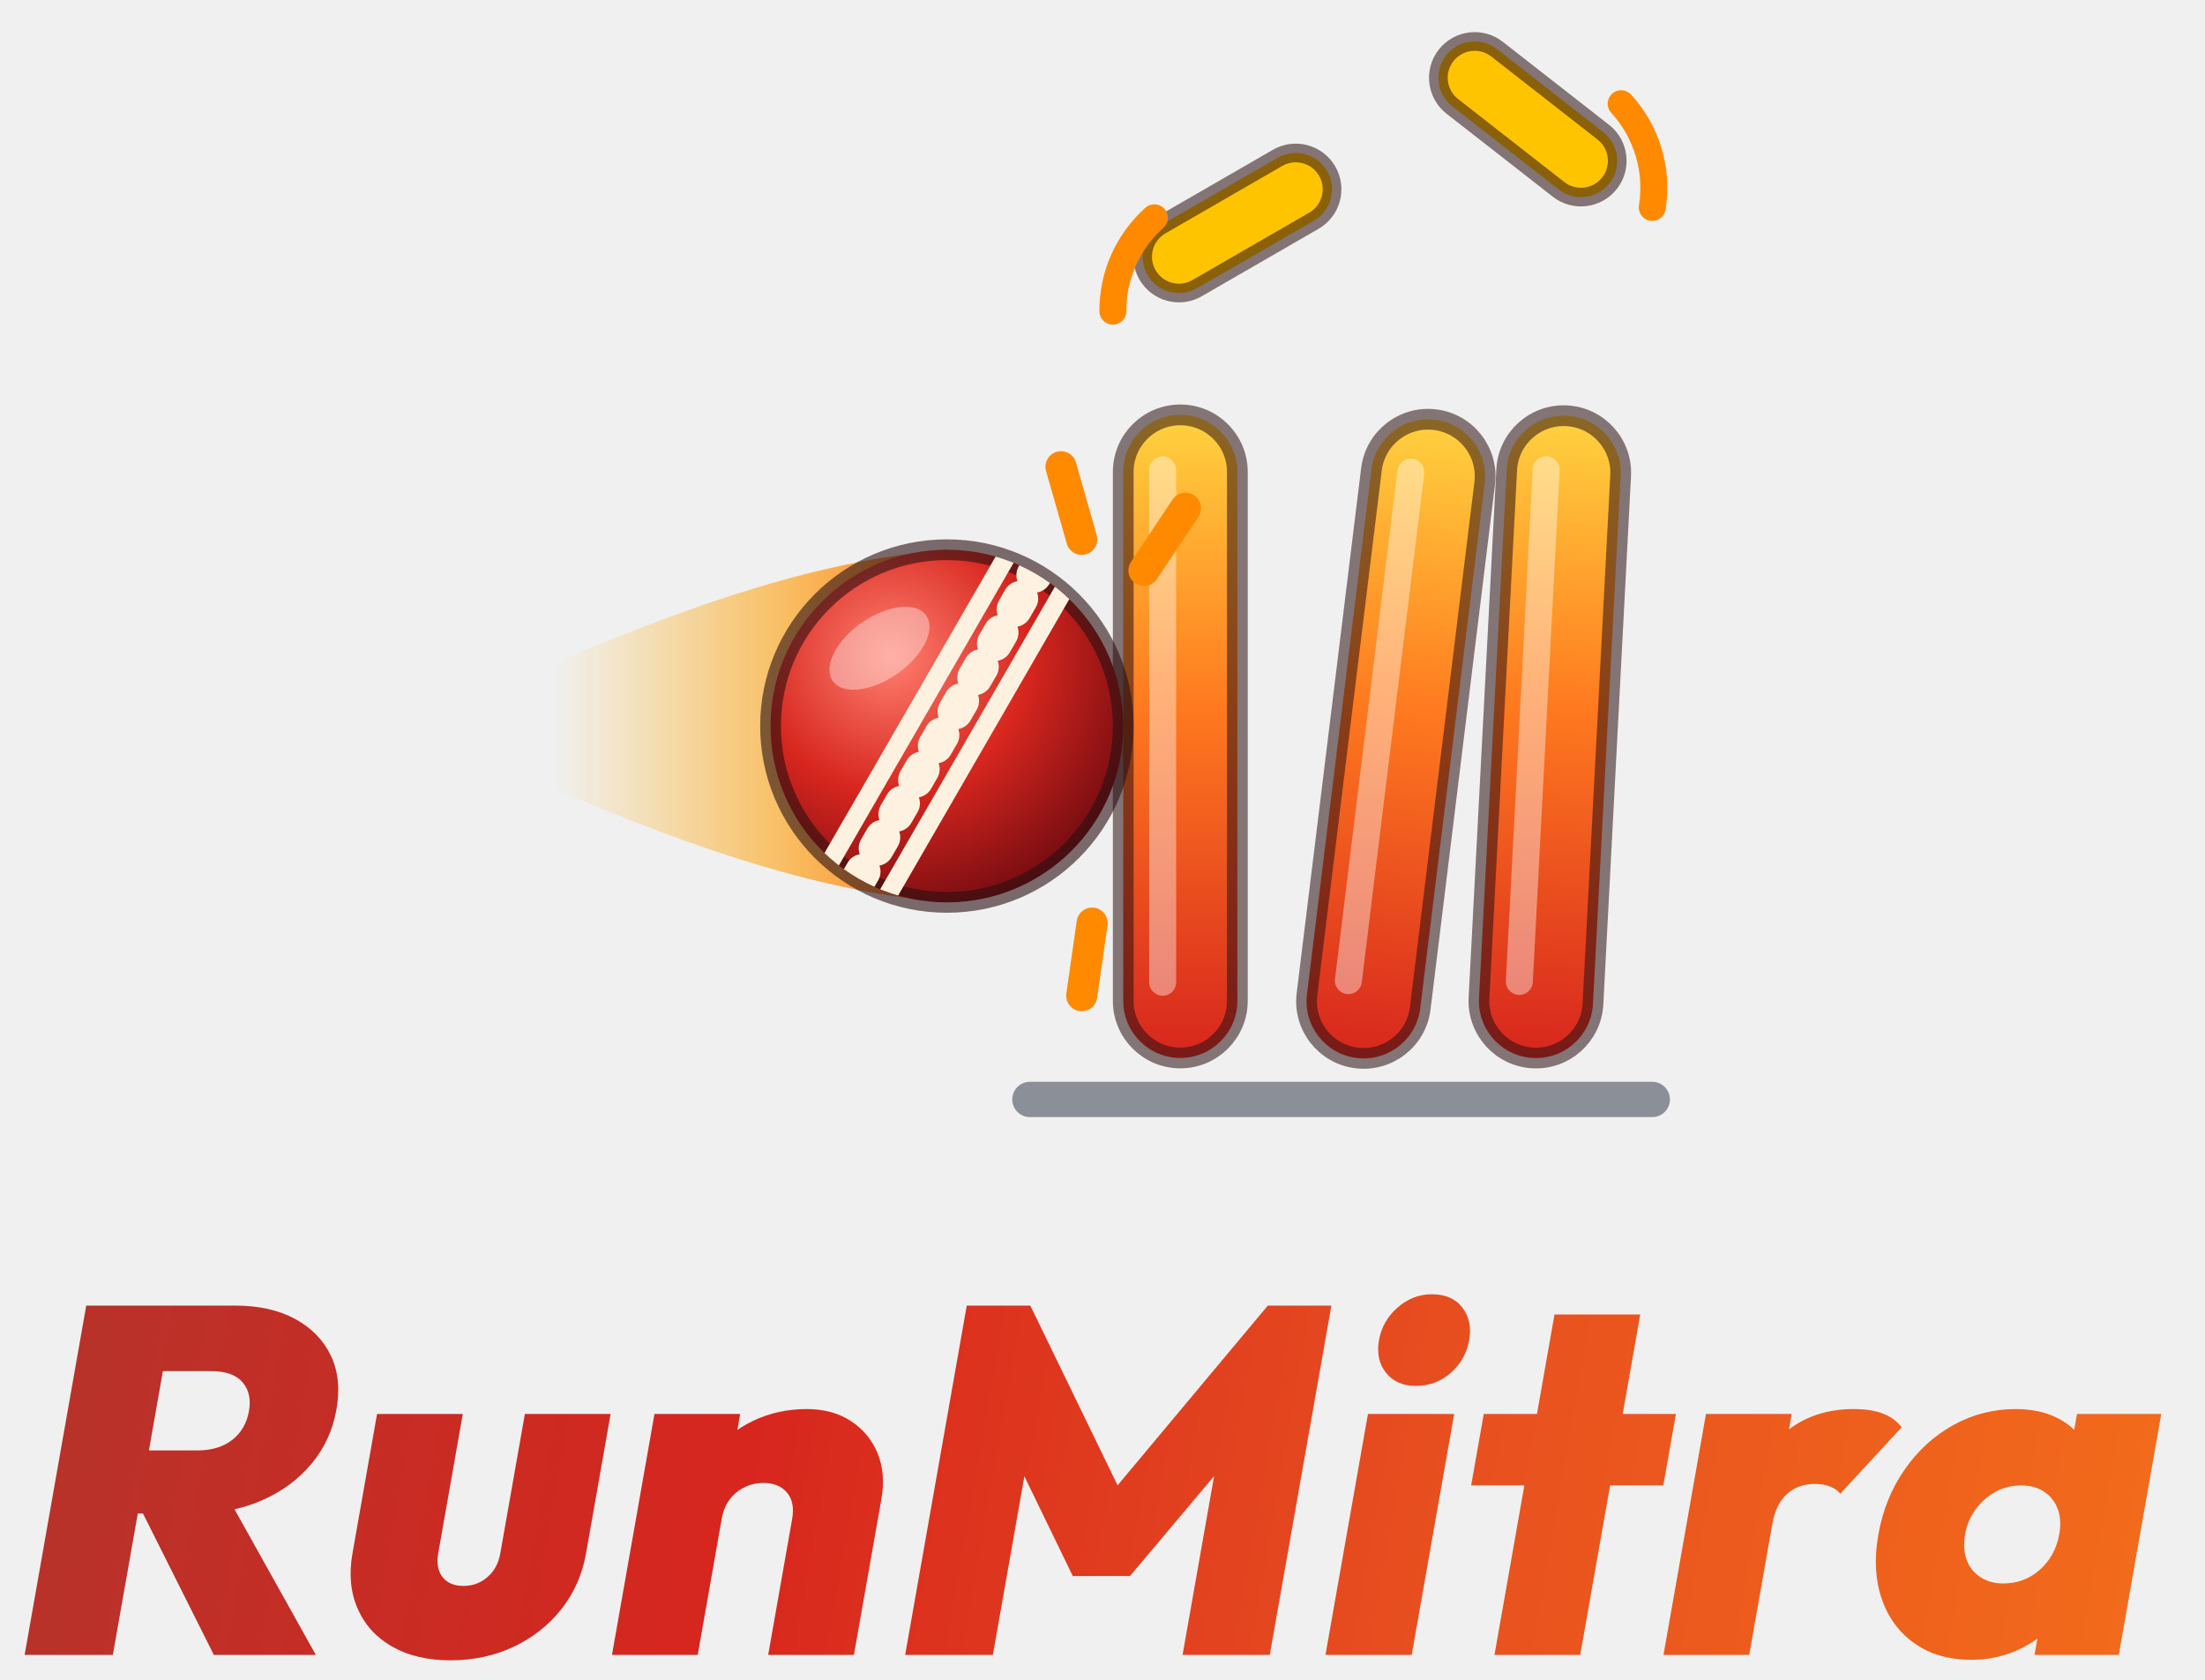
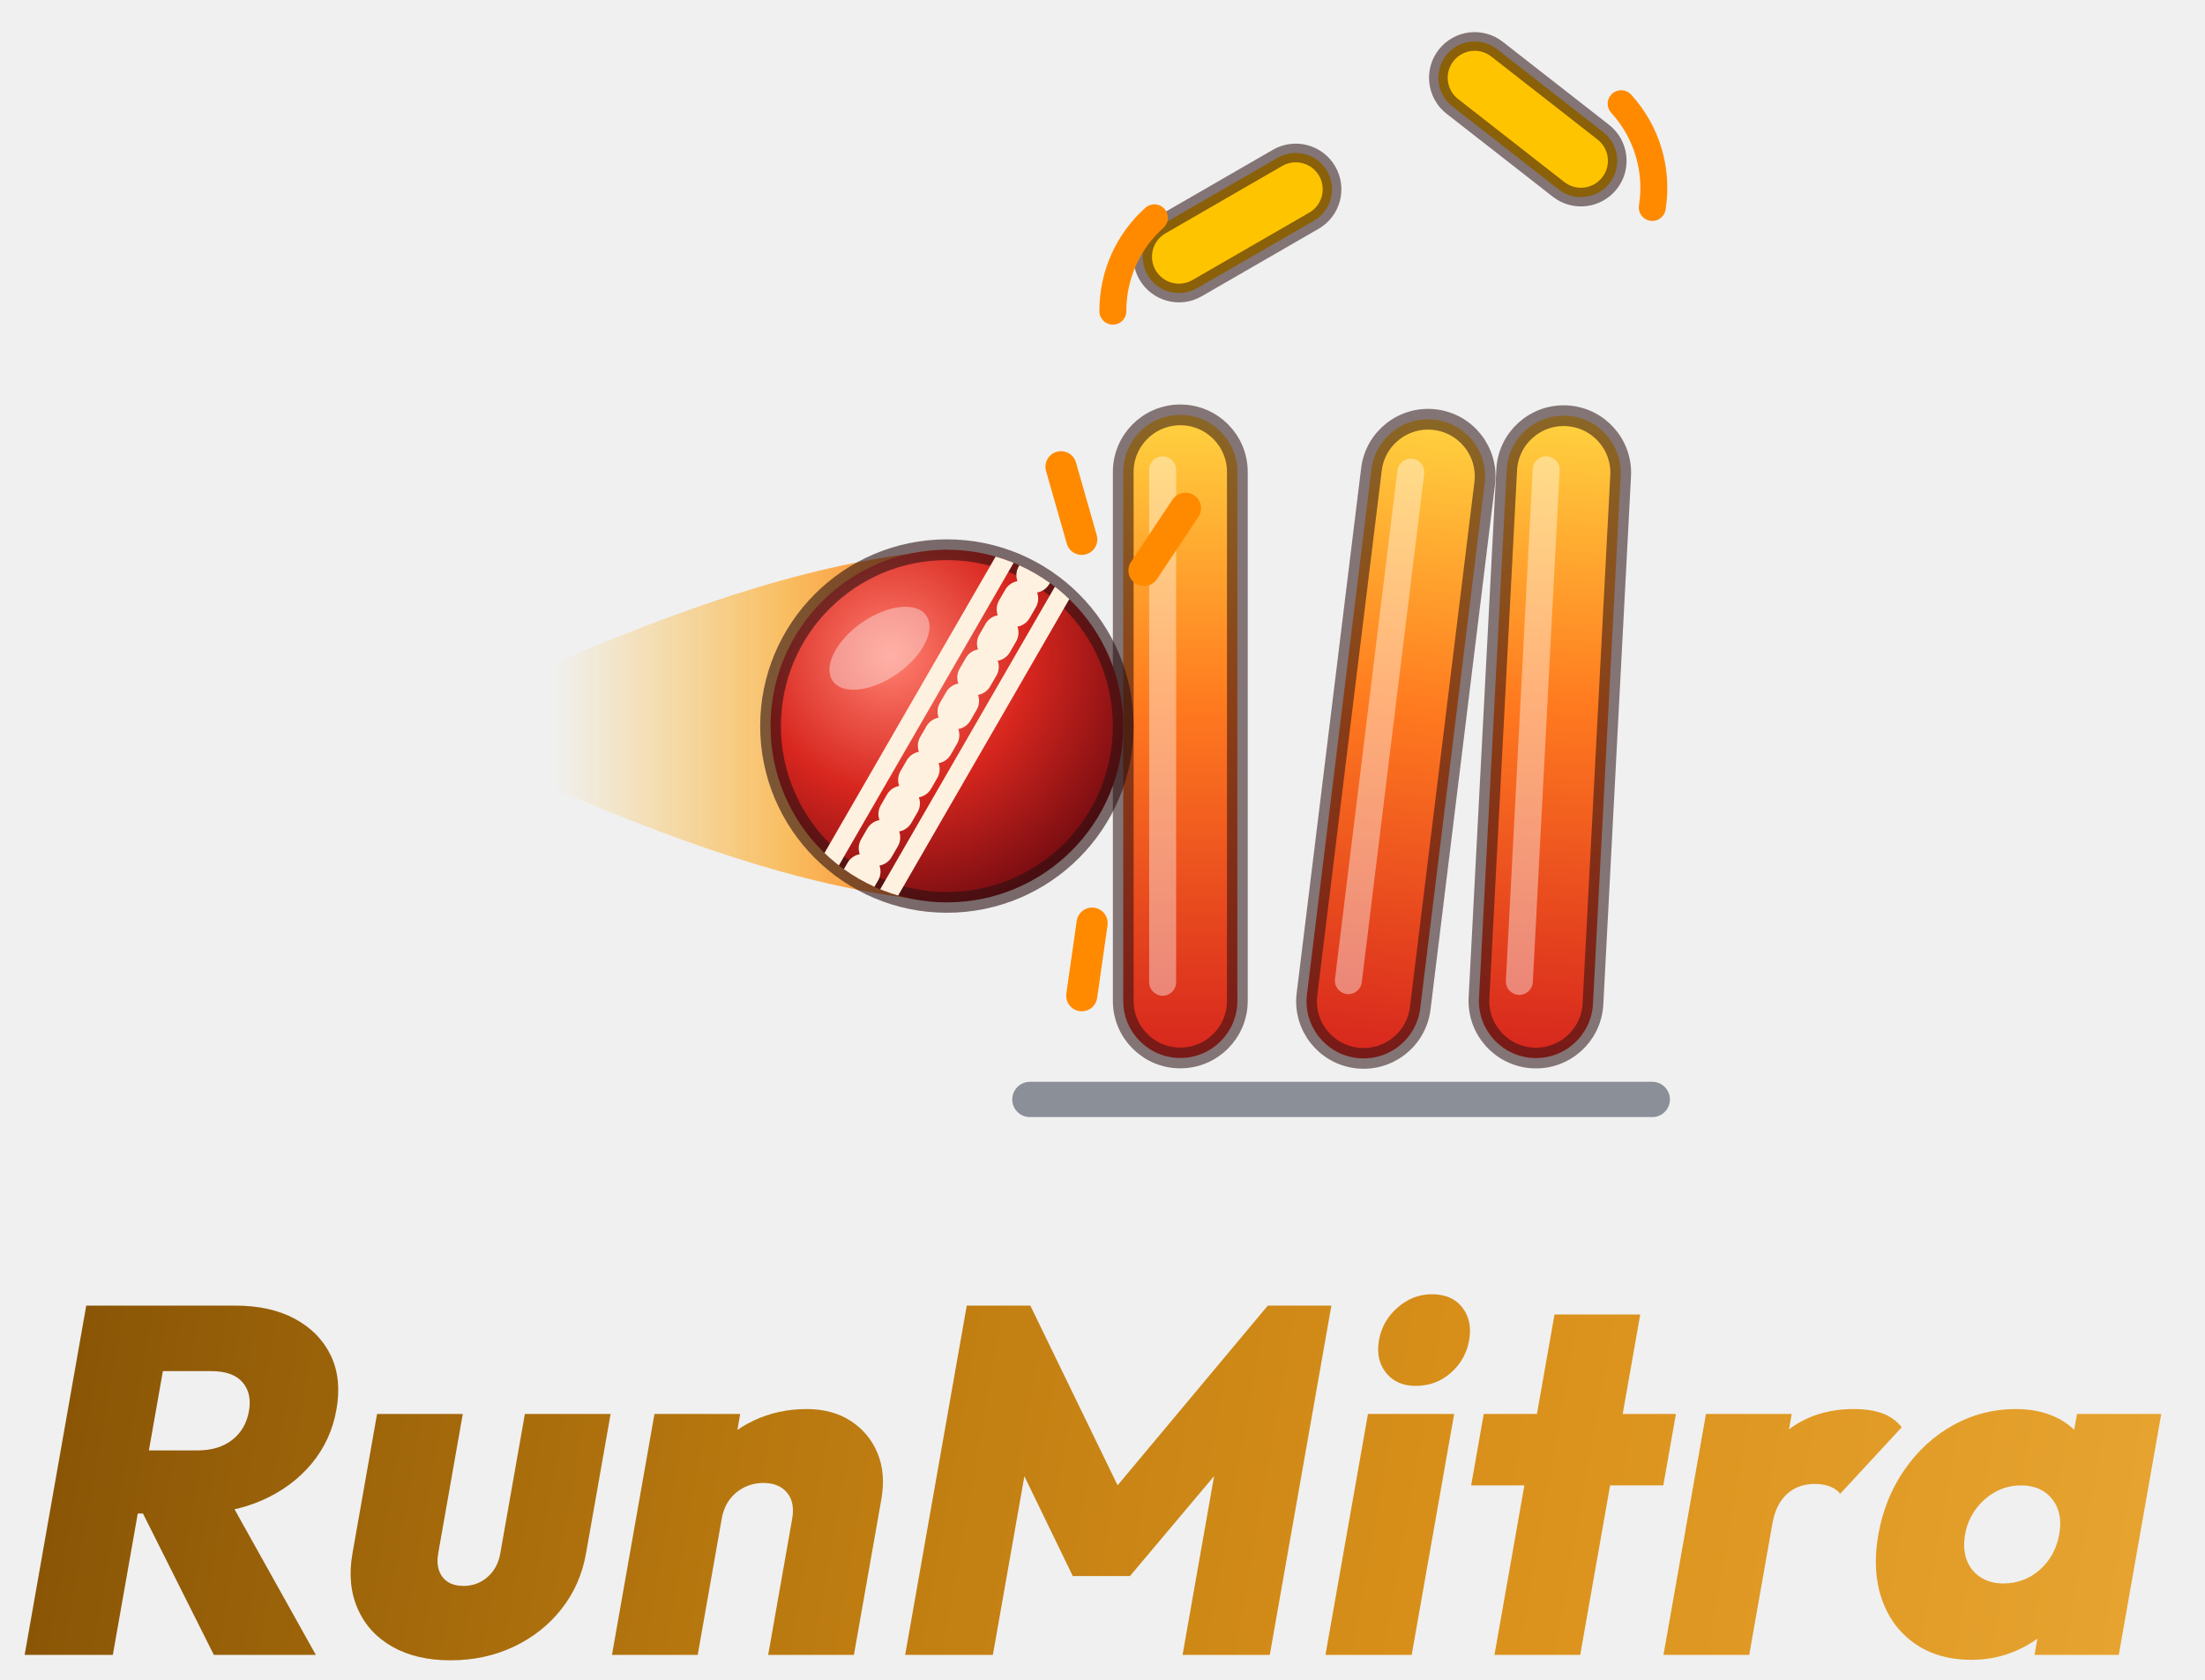
<svg xmlns="http://www.w3.org/2000/svg" viewBox="0 0 179 136.36">
  <defs>
    <linearGradient id="na-stump" x1="0" y1="0" x2="0" y2="1">
      <stop offset="0" stop-color="#ffd23f" />
      <stop offset="0.45" stop-color="#ff7a1f" />
      <stop offset="1" stop-color="#d7261e" />
    </linearGradient>
    <linearGradient id="na-trail" x1="0" y1="0" x2="1" y2="0">
      <stop offset="0" stop-color="#ffb000" stop-opacity="0" />
      <stop offset="0.6" stop-color="#ff9a00" stop-opacity="0.6" />
      <stop offset="1" stop-color="#ff6a1f" stop-opacity="0.95" />
    </linearGradient>
    <radialGradient id="na-ball" cx="34%" cy="30%" r="78%">
      <stop offset="0" stop-color="#ff8070" />
      <stop offset="0.5" stop-color="#d7261e" />
      <stop offset="1" stop-color="#6e0a10" />
    </radialGradient>
    <clipPath id="na-ball-clip">
      <circle cx="44" cy="76" r="17" />
    </clipPath>
  </defs>
  <g transform="translate(41.5 0) scale(0.842105) translate(-2 -6)">
    <path d="M52 112h60" stroke="#8a8f98" stroke-width="3.4" stroke-linecap="round" />
    <g stroke="#2a0f12" stroke-opacity="0.55" stroke-width="2">
      <rect x="61" y="46" width="11" height="62" rx="5.5" fill="url(#na-stump)" />
      <rect x="78" y="46" width="11" height="62" rx="5.5" fill="url(#na-stump)" transform="rotate(7 83.5 108)" />
      <rect x="95" y="46" width="11" height="62" rx="5.5" fill="url(#na-stump)" transform="rotate(3 100.5 108)" />
    </g>
    <g fill="#fff" opacity="0.4">
      <rect x="63.5" y="50" width="2.6" height="52" rx="1.3" />
      <rect x="80.5" y="50" width="2.6" height="52" rx="1.3" transform="rotate(7 83.5 108)" />
      <rect x="97.5" y="50" width="2.6" height="52" rx="1.3" transform="rotate(3 100.5 108)" />
    </g>
    <g fill="#ffc400" stroke="#2a0f12" stroke-opacity="0.55" stroke-width="1.8">
      <rect x="62" y="24" width="20" height="7" rx="3.5" transform="rotate(-30 72 27.5)" />
      <rect x="90" y="14" width="20" height="7" rx="3.5" transform="rotate(38 100 17.5)" />
    </g>
    <g fill="none" stroke="#ff8a00" stroke-width="2.6" stroke-linecap="round">
      <path d="M60 36a12 12 0 0 1 4-9" />
      <path d="M112 26a12 12 0 0 0-3-10" />
    </g>
    <g stroke="#ff8a00" stroke-width="3" stroke-linecap="round">
      <path d="M57 58l-2-7M63 61l4-6M58 95l-1 7" />
    </g>
    <path d="M6 70C20 64 32 60 44 59L44 93C32 92 20 88 6 82Z" fill="url(#na-trail)" />
    <circle cx="44" cy="76" r="17" fill="url(#na-ball)" stroke="#2a0f12" stroke-opacity="0.6" stroke-width="2" />
    <g clip-path="url(#na-ball-clip)" transform="rotate(30 44 76)" fill="none" stroke="#fff1e0" stroke-linecap="round">
      <path d="M40.8 57v38M47.2 57v38" stroke-width="1.8" />
      <path d="M44 58v36" stroke-width="3.4" stroke-dasharray="1.2 2.6" />
    </g>
    <ellipse cx="37.5" cy="68.5" rx="5.5" ry="3" fill="#fff" opacity="0.38" transform="rotate(-35 37.5 68.5)" />
  </g>
  <g transform="translate(-0.52 134.36) skewX(-10)">
    <linearGradient id="rm-name" gradientUnits="userSpaceOnUse" x1="2.52" y1="0" x2="172.52" y2="0">
-       <stop offset="0" stop-color="#b8322a" />
-       <stop offset="0.33" stop-color="#d7261e" />
-       <stop offset="0.67" stop-color="#e8501f" />
-       <stop offset="1" stop-color="#f26a1b" />
+       <stop offset="0" stop-color="#8a5606" />
+       <stop offset="0.33" stop-color="#b8780f" />
+       <stop offset="0.67" stop-color="#d9901a" />
+       <stop offset="1" stop-color="#e6a32f" />
    </linearGradient>
    <path fill="url(#rm-name)" d="M14.32-11.48L8.20-11.48L8.20-16.60L13.60-16.60Q15.36-16.60 16.30-17.46Q17.24-18.32 17.24-19.80L17.24-19.80Q17.24-21.24 16.30-22.14Q15.36-23.04 13.60-23.04L13.60-23.04L8.20-23.04L8.20-28.36L14.60-28.36Q17.48-28.36 19.66-27.28Q21.84-26.20 23.08-24.32Q24.32-22.44 24.32-19.92L24.32-19.92Q24.32-17.40 23.06-15.50Q21.80-13.60 19.56-12.54Q17.32-11.48 14.32-11.48L14.32-11.48ZM9.68 0L2.52 0L2.52-28.36L9.68-28.36L9.68 0ZM26.16 0L17.88 0L9.64-12.16L16.08-13.72L26.16 0ZM37.16 0.44L37.16 0.44Q34.40 0.44 32.26-0.66Q30.12-1.76 28.90-3.74Q27.68-5.72 27.68-8.24L27.68-8.24L27.68-19.56L34.64-19.56L34.64-8.24Q34.64-7.44 34.96-6.84Q35.28-6.24 35.84-5.92Q36.40-5.60 37.16-5.60L37.16-5.60Q38.28-5.60 38.98-6.32Q39.68-7.04 39.68-8.24L39.68-8.24L39.68-19.56L46.64-19.56L46.64-8.24Q46.64-5.68 45.44-3.72Q44.24-1.76 42.10-0.66Q39.96 0.44 37.16 0.44ZM69.84 0L62.88 0L62.88-11.04Q62.88-12.40 62.08-13.18Q61.28-13.96 60.04-13.96L60.04-13.96Q59.20-13.96 58.54-13.60Q57.88-13.24 57.52-12.60Q57.16-11.96 57.16-11.04L57.16-11.04L54.44-12.32Q54.44-14.68 55.48-16.38Q56.52-18.08 58.34-19.02Q60.16-19.96 62.48-19.96L62.48-19.96Q64.60-19.96 66.26-18.98Q67.92-18 68.88-16.36Q69.84-14.72 69.84-12.64L69.84-12.64L69.84 0ZM57.16 0L50.20 0L50.20-19.56L57.16-19.56L57.16 0Z" />
    <path fill="url(#rm-name)" d="M81.12 0L74.00 0L74.00-28.36L79.16-28.36L90.04-11.92L87.60-11.92L98.44-28.36L103.60-28.36L103.60 0L96.52 0L96.52-16.52L97.64-16.20L91.12-6.40L86.48-6.40L80.00-16.20L81.12-16.52L81.12 0ZM115.12 0L108.12 0L108.12-19.56L115.12-19.56L115.12 0ZM111.60-21.84L111.60-21.84Q110.04-21.84 109.00-22.90Q107.96-23.96 107.96-25.56L107.96-25.56Q107.96-27.12 109.00-28.20Q110.04-29.28 111.60-29.28L111.60-29.28Q113.24-29.28 114.26-28.20Q115.28-27.12 115.28-25.56L115.28-25.56Q115.28-23.96 114.26-22.90Q113.24-21.84 111.60-21.84ZM128.80 0L121.84 0L121.84-27.64L128.80-27.64L128.80 0ZM133.12-13.76L117.52-13.76L117.52-19.56L133.12-19.56L133.12-13.76ZM142.52 0L135.56 0L135.56-19.56L142.52-19.56L142.52 0ZM142.52-10.64L142.52-10.64L139.40-13.28Q140.56-16.60 142.48-18.28Q144.40-19.96 147.48-19.96L147.48-19.96Q148.88-19.96 149.90-19.60Q150.92-19.24 151.64-18.48L151.64-18.48L147.60-13.08Q147.28-13.44 146.70-13.66Q146.12-13.88 145.40-13.88L145.40-13.88Q144.04-13.88 143.28-13.06Q142.52-12.24 142.52-10.64ZM160.64 0.40L160.64 0.40Q157.92 0.40 155.80-0.92Q153.68-2.24 152.48-4.54Q151.28-6.84 151.28-9.76L151.28-9.76Q151.28-12.72 152.48-15.04Q153.68-17.36 155.80-18.66Q157.92-19.96 160.64-19.96L160.64-19.96Q162.48-19.96 164-19.30Q165.52-18.64 166.50-17.44Q167.48-16.24 167.68-14.72L167.68-14.72L167.68-4.88Q167.48-3.32 166.50-2.14Q165.52-0.96 164-0.28Q162.48 0.40 160.64 0.40ZM162.12-5.80L162.12-5.80Q163.84-5.80 164.90-6.92Q165.96-8.04 165.96-9.80L165.96-9.80Q165.96-10.96 165.48-11.84Q165-12.72 164.14-13.24Q163.28-13.76 162.16-13.76L162.16-13.76Q161.04-13.76 160.18-13.24Q159.32-12.72 158.82-11.82Q158.32-10.92 158.32-9.80L158.32-9.80Q158.32-8.64 158.80-7.74Q159.28-6.84 160.16-6.32Q161.04-5.80 162.12-5.80ZM172.52 0L165.68 0L165.68-5.24L166.68-10.04L165.68-14.76L165.68-19.56L172.52-19.56L172.52 0Z" />
  </g>
</svg>
